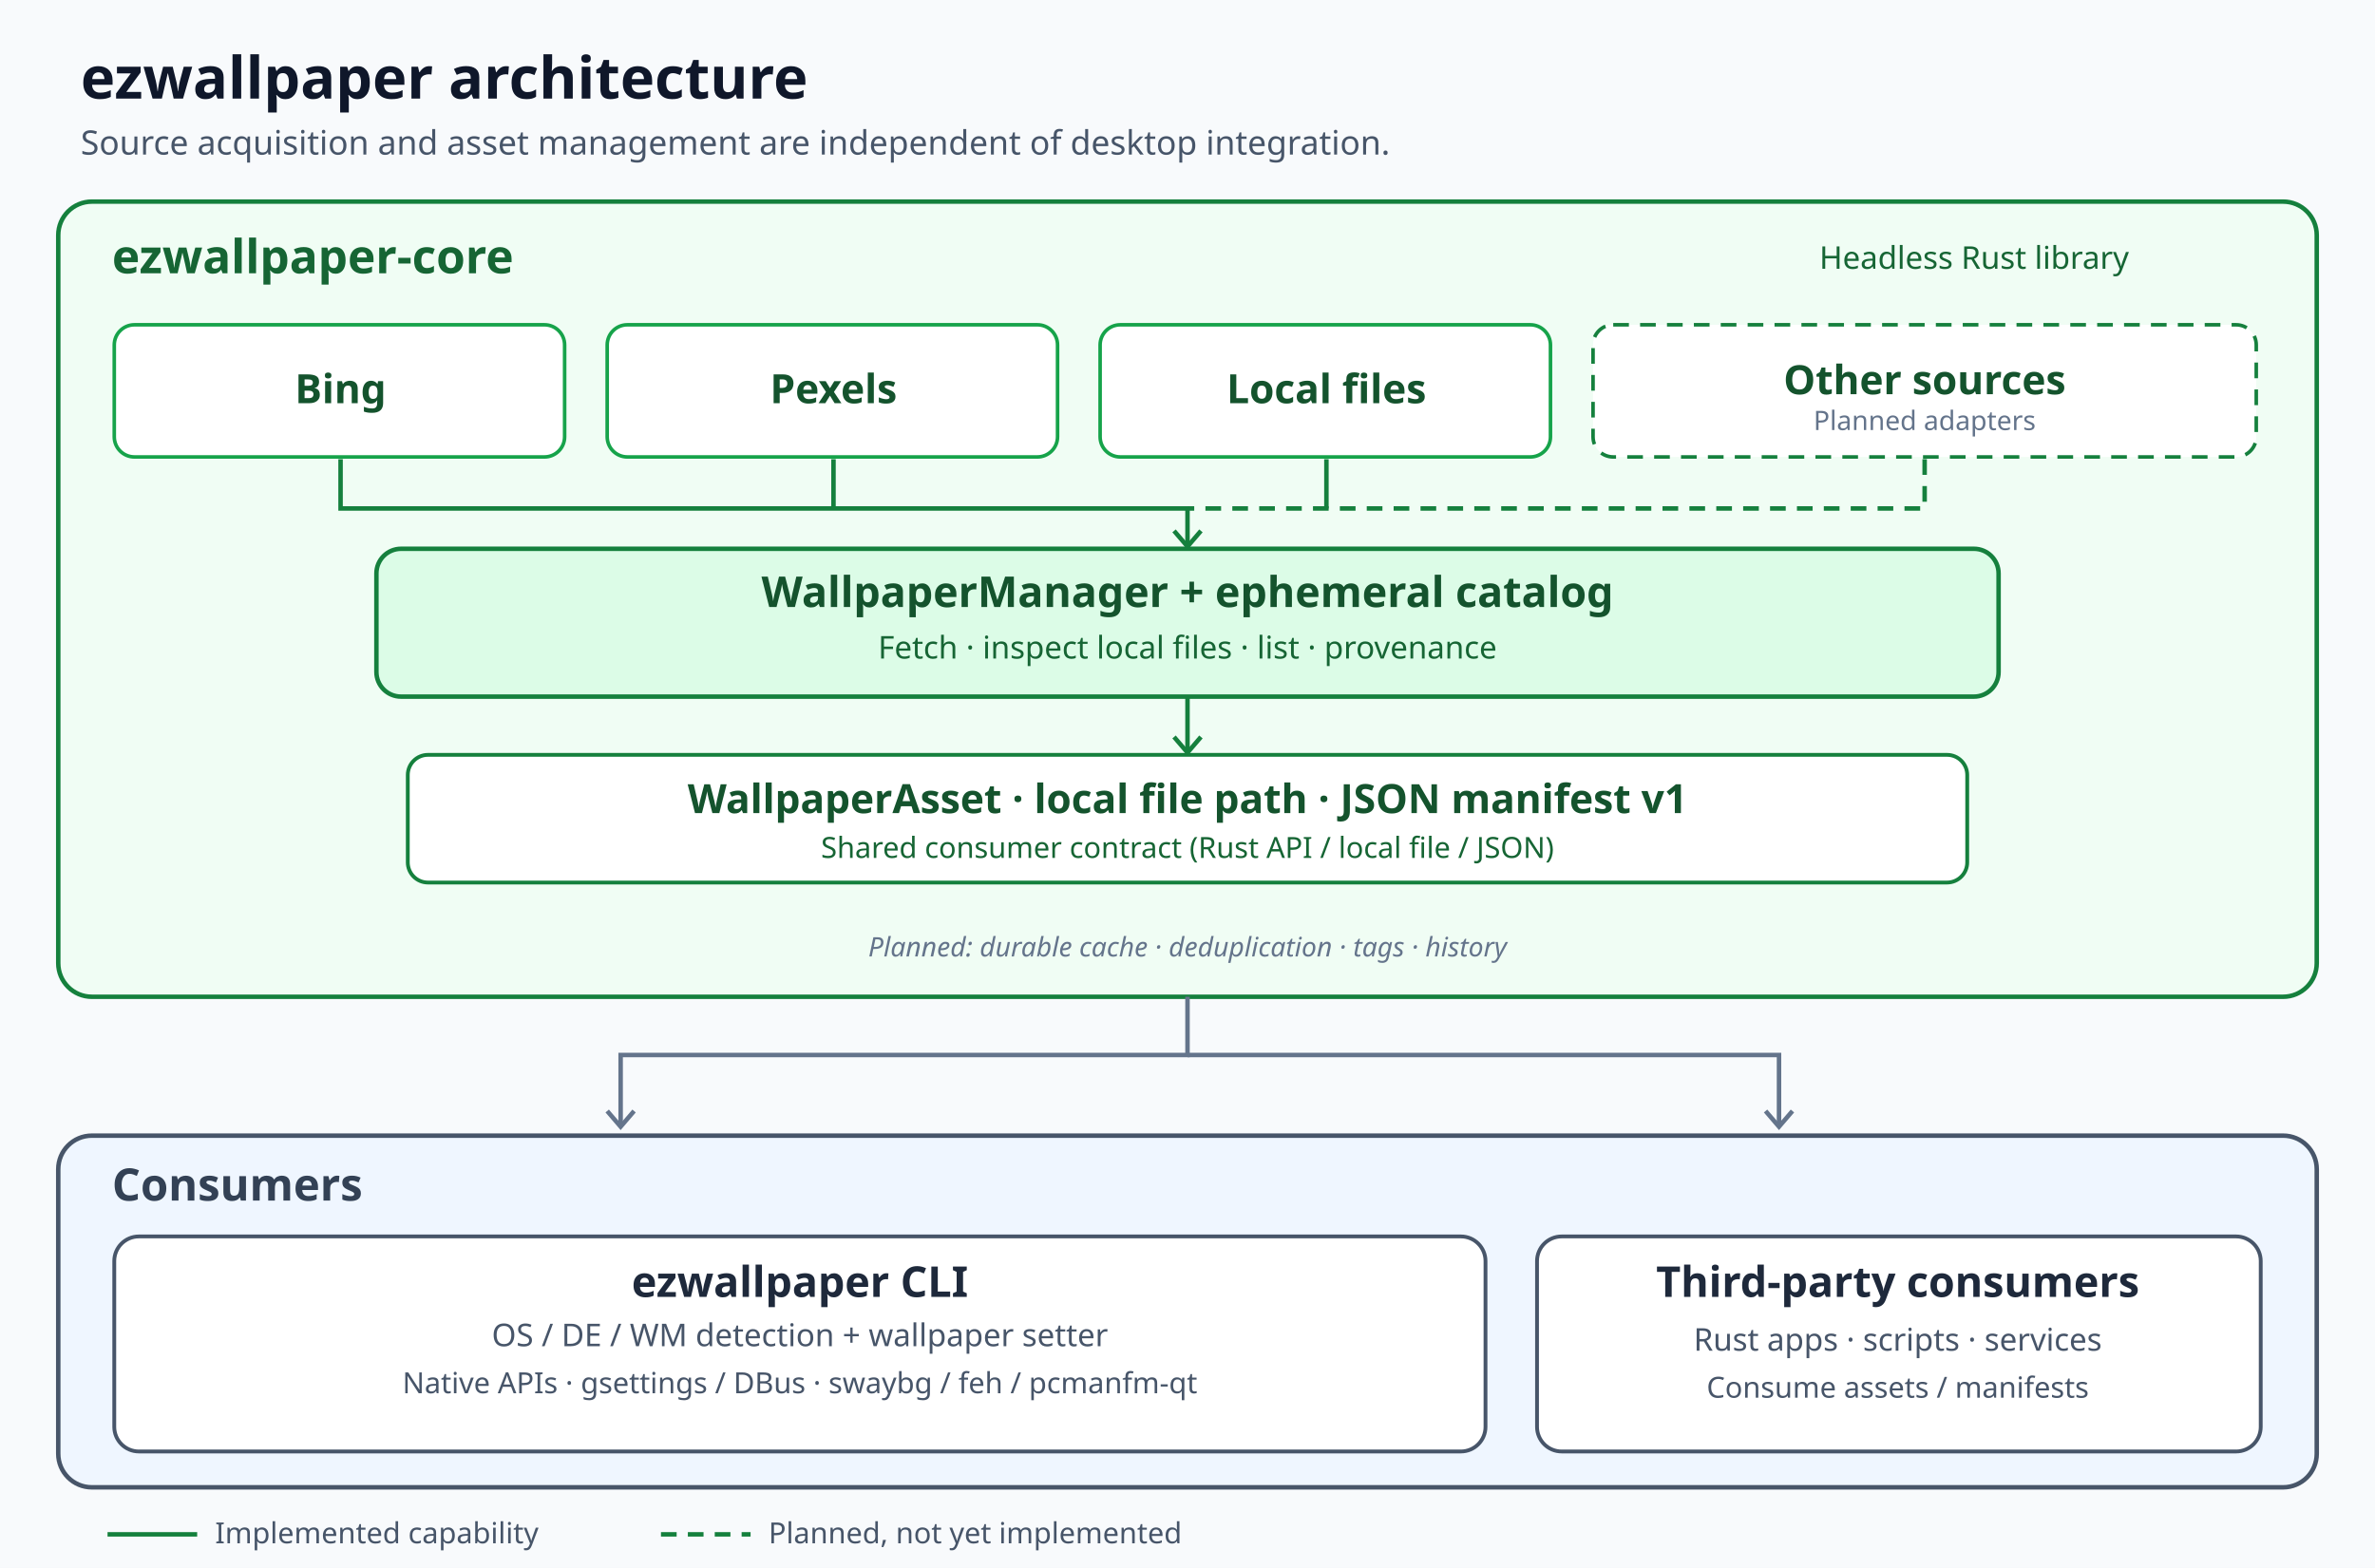
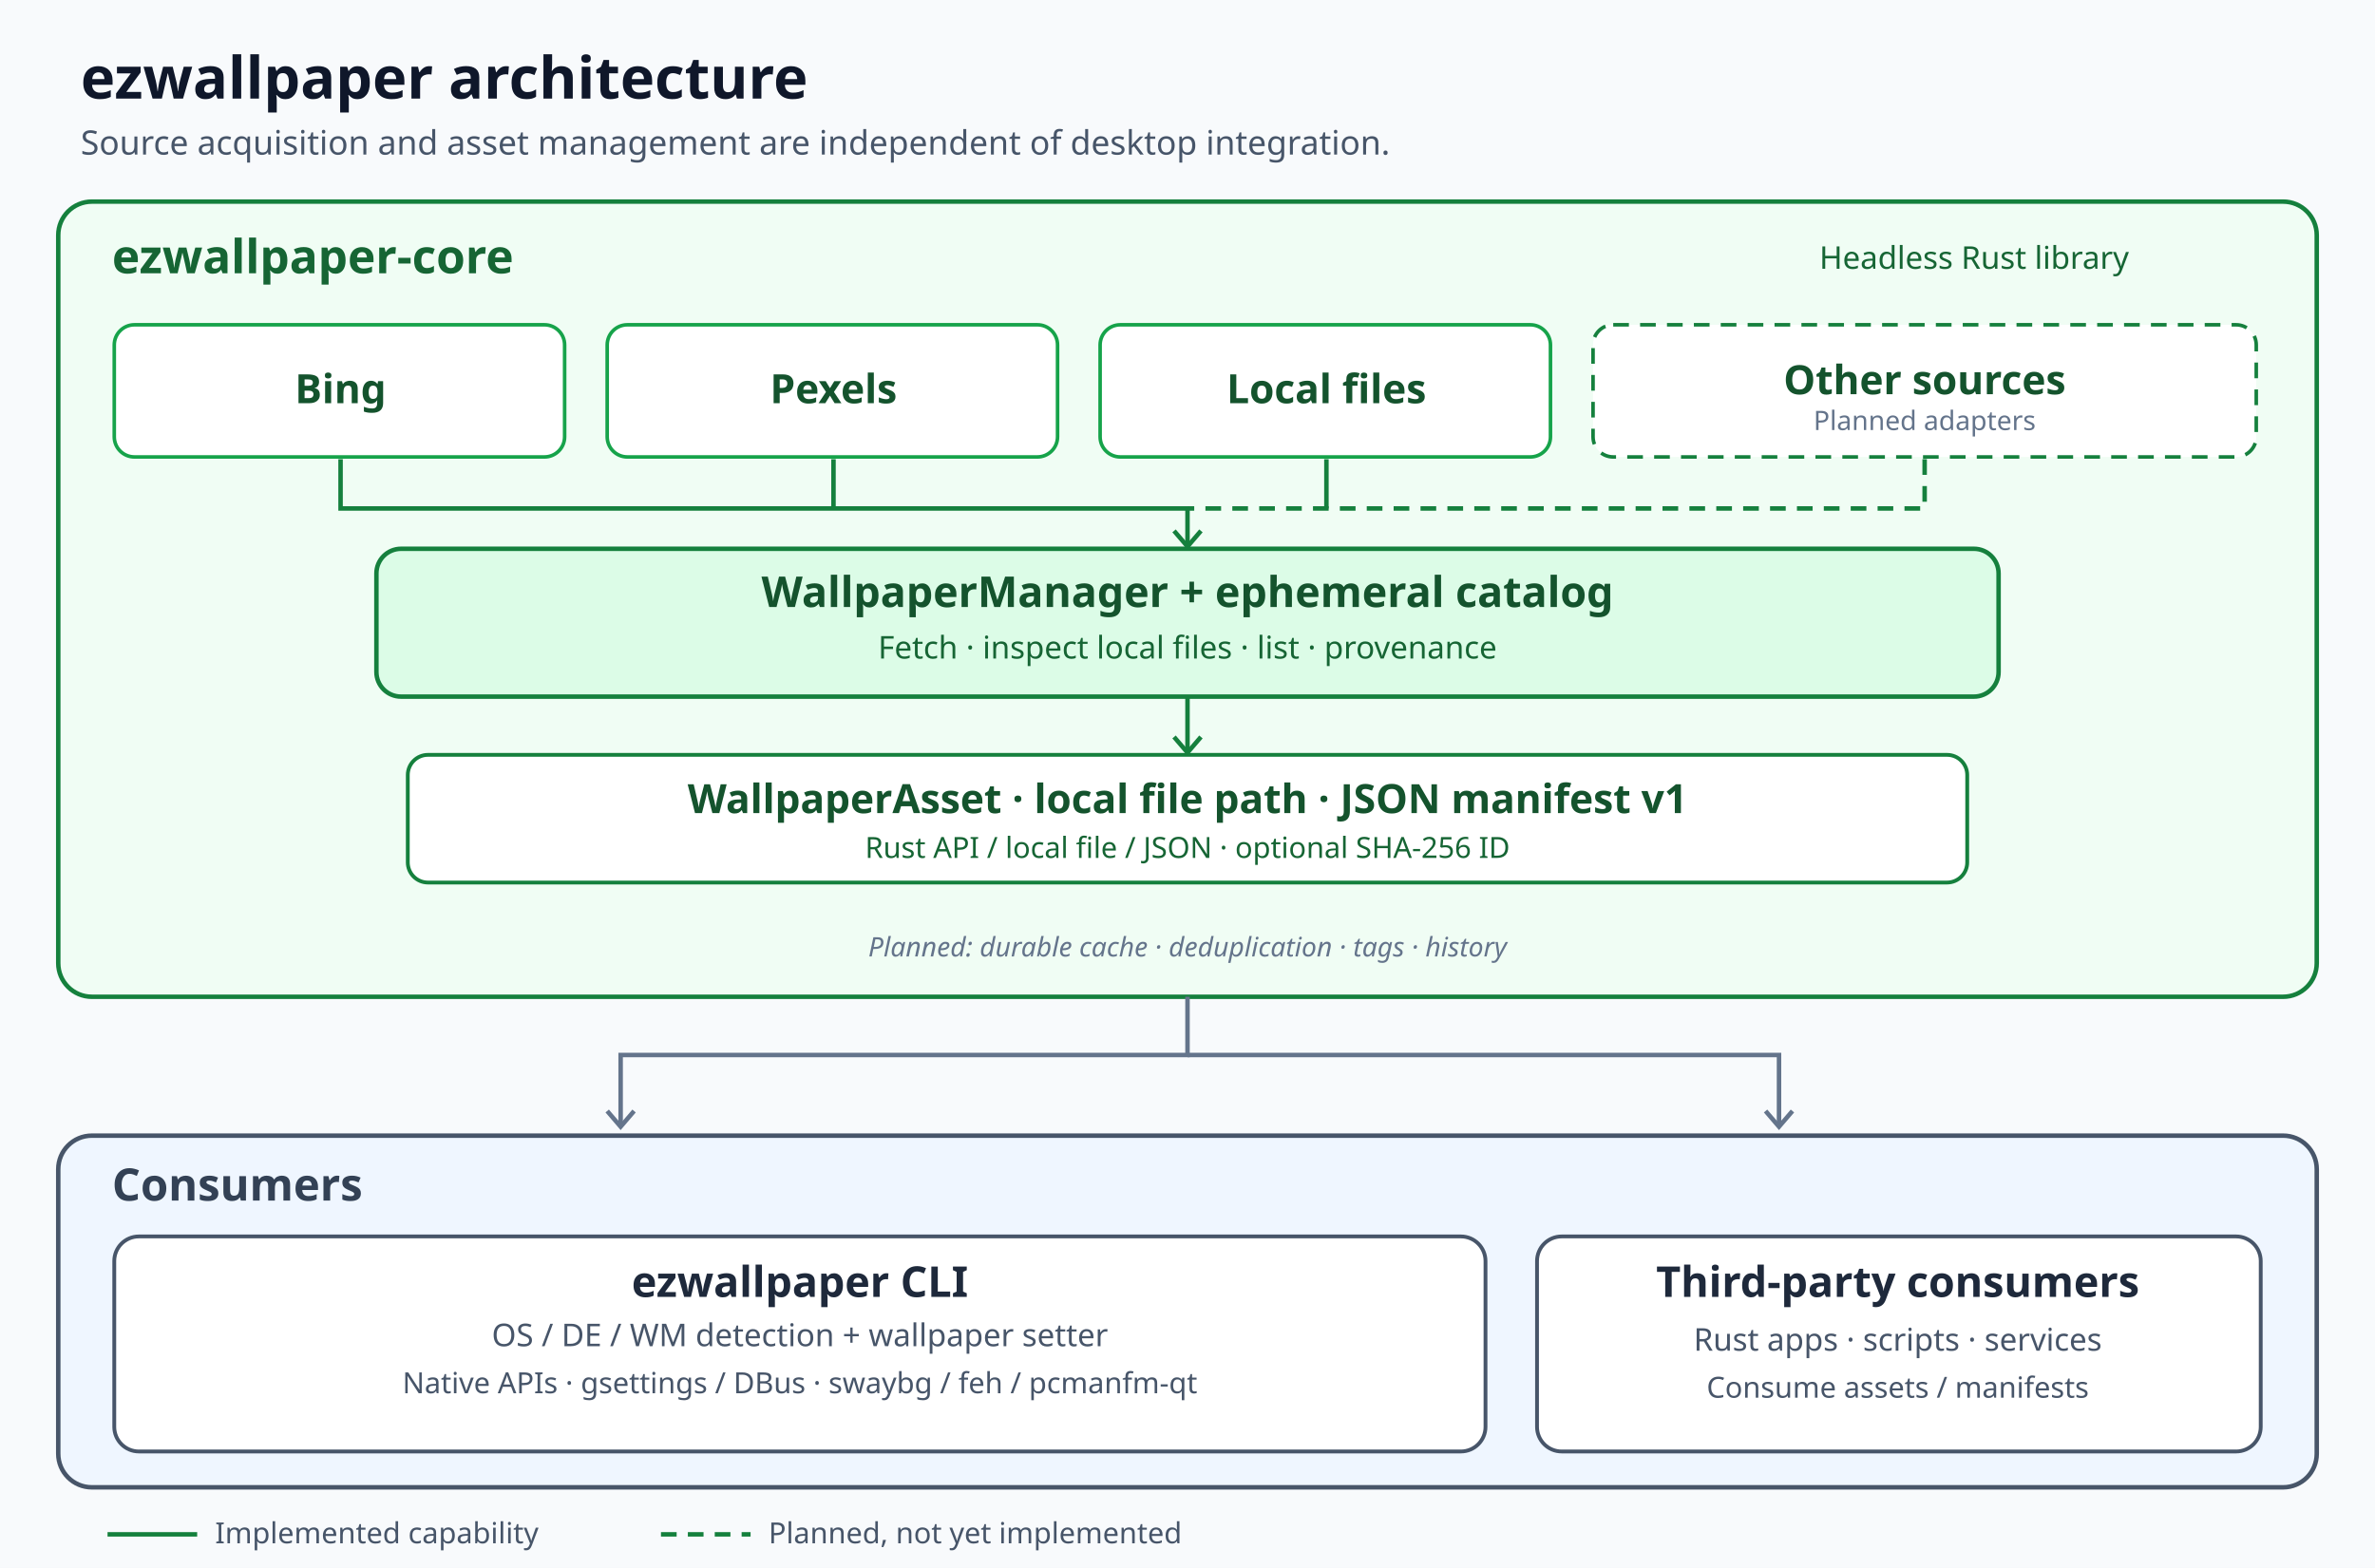
<svg xmlns="http://www.w3.org/2000/svg" width="1060" height="700" viewBox="0 0 1060 700" role="img" aria-labelledby="title desc">
  <rect width="1060" height="700" fill="#f8fafc" />
  <text x="36" y="44" fill="#0f172a" font-family="system-ui, sans-serif" font-size="26" font-weight="700">ezwallpaper architecture</text>
  <text x="36" y="69" fill="#475569" font-family="system-ui, sans-serif" font-size="15">Source acquisition and asset management are independent of desktop integration.</text>
  <rect x="26" y="90" width="1008" height="355" rx="15" fill="#f0fdf4" stroke="#15803d" stroke-width="2" />
  <text x="50" y="122" fill="#166534" font-family="system-ui, sans-serif" font-size="21" font-weight="700">ezwallpaper-core</text>
  <text x="812" y="120" fill="#166534" font-family="system-ui, sans-serif" font-size="14">Headless Rust library</text>
  <g fill="#fff" stroke="#16a34a" stroke-width="1.6">
    <rect x="51" y="145" width="201" height="59" rx="9" />
    <rect x="271" y="145" width="201" height="59" rx="9" />
    <rect x="491" y="145" width="201" height="59" rx="9" />
  </g>
  <rect x="711" y="145" width="296" height="59" rx="9" fill="#fff" stroke="#15803d" stroke-width="1.6" stroke-dasharray="7 5" />
  <g fill="#14532d" font-family="system-ui, sans-serif" font-size="18" font-weight="600" text-anchor="middle">
    <text x="152" y="180">Bing</text>
    <text x="372" y="180">Pexels</text>
    <text x="592" y="180">Local files</text>
    <text x="859" y="176">Other sources</text>
  </g>
  <text x="859" y="192" fill="#64748b" font-family="system-ui, sans-serif" font-size="12" text-anchor="middle">Planned adapters</text>
  <g stroke="#15803d" stroke-width="2" fill="none">
    <path d="M152 205 V227 H530 V244" />
    <path d="M372 205 V227" />
    <path d="M592 205 V227" />
    <path d="M859 205 V227 H530" stroke-dasharray="7 5" />
    <path d="M524 237 L530 244 L536 237" />
  </g>
  <rect x="168" y="245" width="724" height="66" rx="11" fill="#dcfce7" stroke="#15803d" stroke-width="2" />
  <text x="530" y="271" fill="#14532d" font-family="system-ui, sans-serif" font-size="19" font-weight="700" text-anchor="middle">WallpaperManager + ephemeral catalog</text>
  <text x="530" y="294" fill="#166534" font-family="system-ui, sans-serif" font-size="14" text-anchor="middle">Fetch · inspect local files · list · provenance</text>
  <path d="M530 311 V335" stroke="#15803d" stroke-width="2" />
  <path d="M524 329 L530 336 L536 329" fill="none" stroke="#15803d" stroke-width="2" />
  <rect x="182" y="337" width="696" height="57" rx="9" fill="#fff" stroke="#15803d" stroke-width="1.7" />
  <text x="530" y="363" fill="#14532d" font-family="system-ui, sans-serif" font-size="18" font-weight="700" text-anchor="middle">WallpaperAsset · local file path · JSON manifest v1</text>
-   <text x="530" y="383" fill="#166534" font-family="system-ui, sans-serif" font-size="13" text-anchor="middle">Shared consumer contract (Rust API / local file / JSON)</text>
+   <text x="530" y="383" fill="#166534" font-family="system-ui, sans-serif" font-size="13" text-anchor="middle">Rust API / local file / JSON · optional SHA-256 ID</text>
  <text x="530" y="427" fill="#64748b" font-family="system-ui, sans-serif" font-size="12" font-style="italic" text-anchor="middle">Planned: durable cache · deduplication · tags · history</text>
  <g stroke="#64748b" stroke-width="2" fill="none">
    <path d="M530 445 V471 H277 V502" />
    <path d="M530 471 H794 V502" />
    <path d="M271 496 L277 503 L283 496" />
    <path d="M788 496 L794 503 L800 496" />
  </g>
  <rect x="26" y="507" width="1008" height="157" rx="15" fill="#eff6ff" stroke="#475569" stroke-width="2" />
  <text x="50" y="536" fill="#334155" font-family="system-ui, sans-serif" font-size="20" font-weight="700">Consumers</text>
  <rect x="51" y="552" width="612" height="96" rx="11" fill="#fff" stroke="#475569" stroke-width="1.7" />
  <text x="357" y="579" fill="#1e293b" font-family="system-ui, sans-serif" font-size="19" font-weight="700" text-anchor="middle">ezwallpaper CLI</text>
  <text x="357" y="601" fill="#475569" font-family="system-ui, sans-serif" font-size="14" text-anchor="middle">OS / DE / WM detection + wallpaper setter</text>
  <text x="357" y="622" fill="#475569" font-family="system-ui, sans-serif" font-size="13" text-anchor="middle">Native APIs · gsettings / DBus · swaybg / feh / pcmanfm-qt</text>
  <rect x="686" y="552" width="323" height="96" rx="11" fill="#fff" stroke="#475569" stroke-width="1.7" />
  <text x="847" y="579" fill="#1e293b" font-family="system-ui, sans-serif" font-size="19" font-weight="700" text-anchor="middle">Third-party consumers</text>
  <text x="847" y="603" fill="#475569" font-family="system-ui, sans-serif" font-size="14" text-anchor="middle">Rust apps · scripts · services</text>
  <text x="847" y="624" fill="#475569" font-family="system-ui, sans-serif" font-size="13" text-anchor="middle">Consume assets / manifests</text>
  <path d="M48 685 H88" stroke="#15803d" stroke-width="2" />
  <text x="96" y="689" fill="#475569" font-family="system-ui, sans-serif" font-size="13">Implemented capability</text>
  <path d="M295 685 H335" stroke="#15803d" stroke-width="2" stroke-dasharray="7 5" />
  <text x="343" y="689" fill="#475569" font-family="system-ui, sans-serif" font-size="13">Planned, not yet implemented</text>
</svg>
